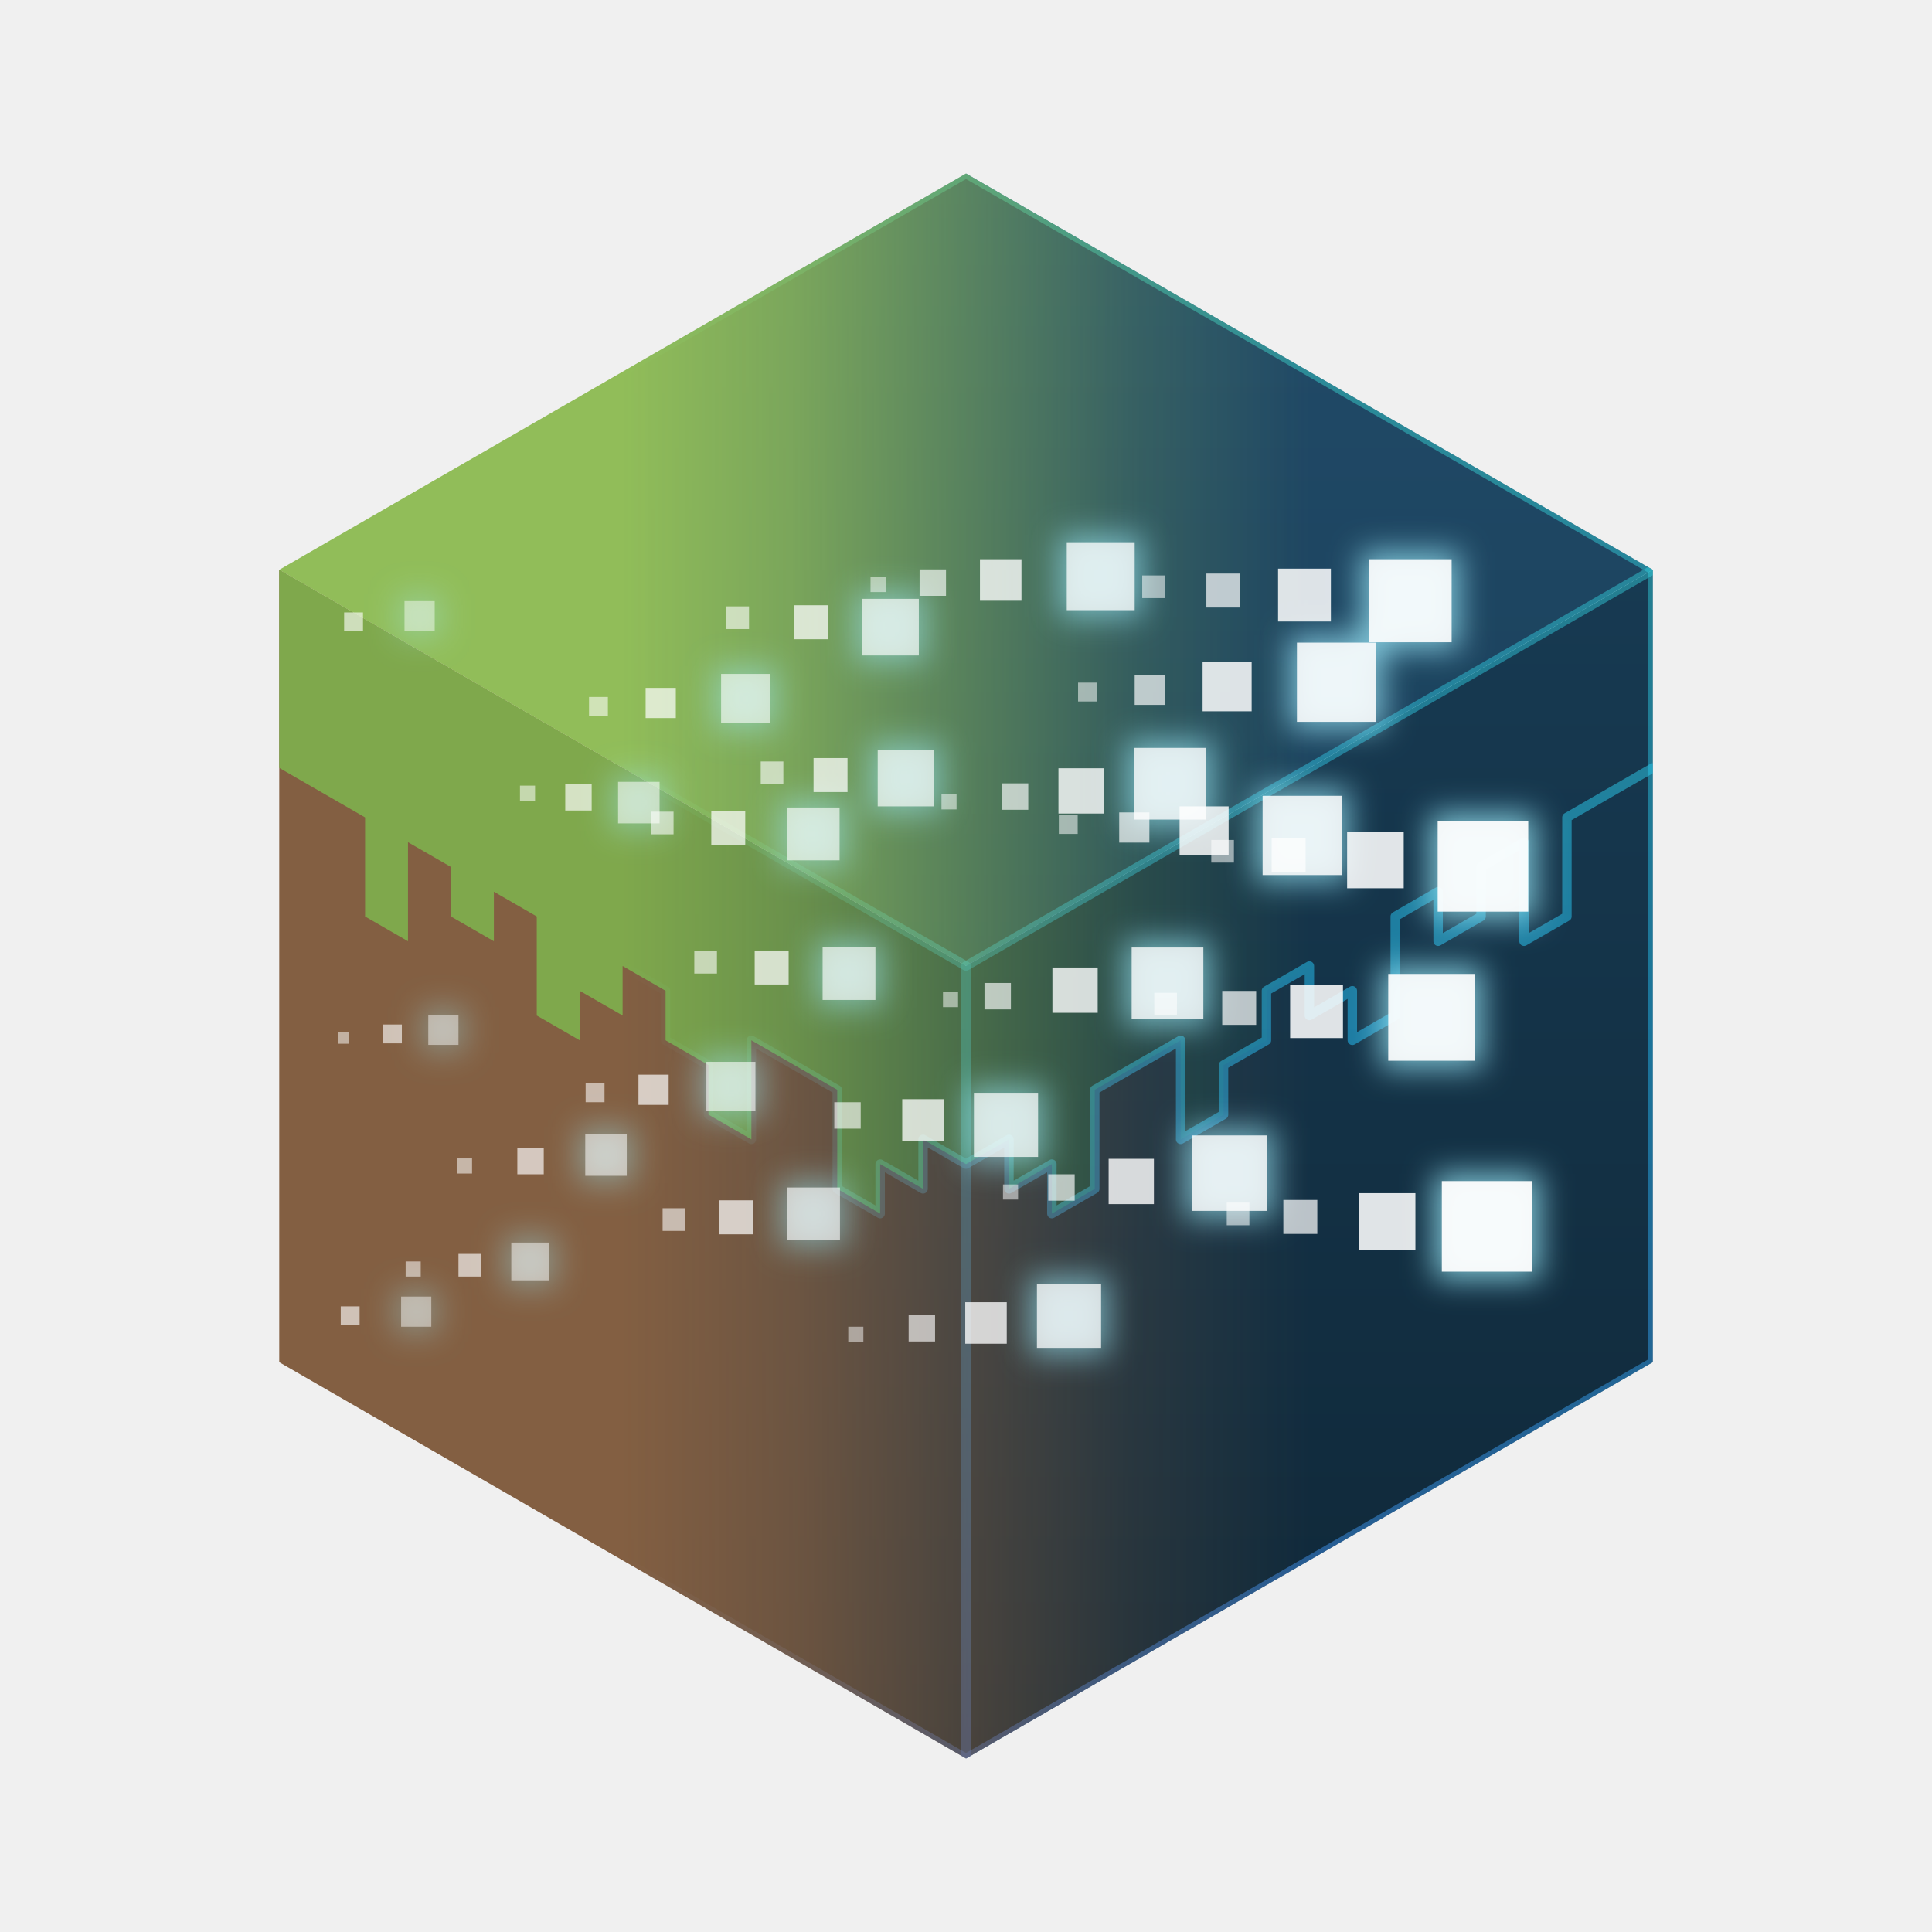
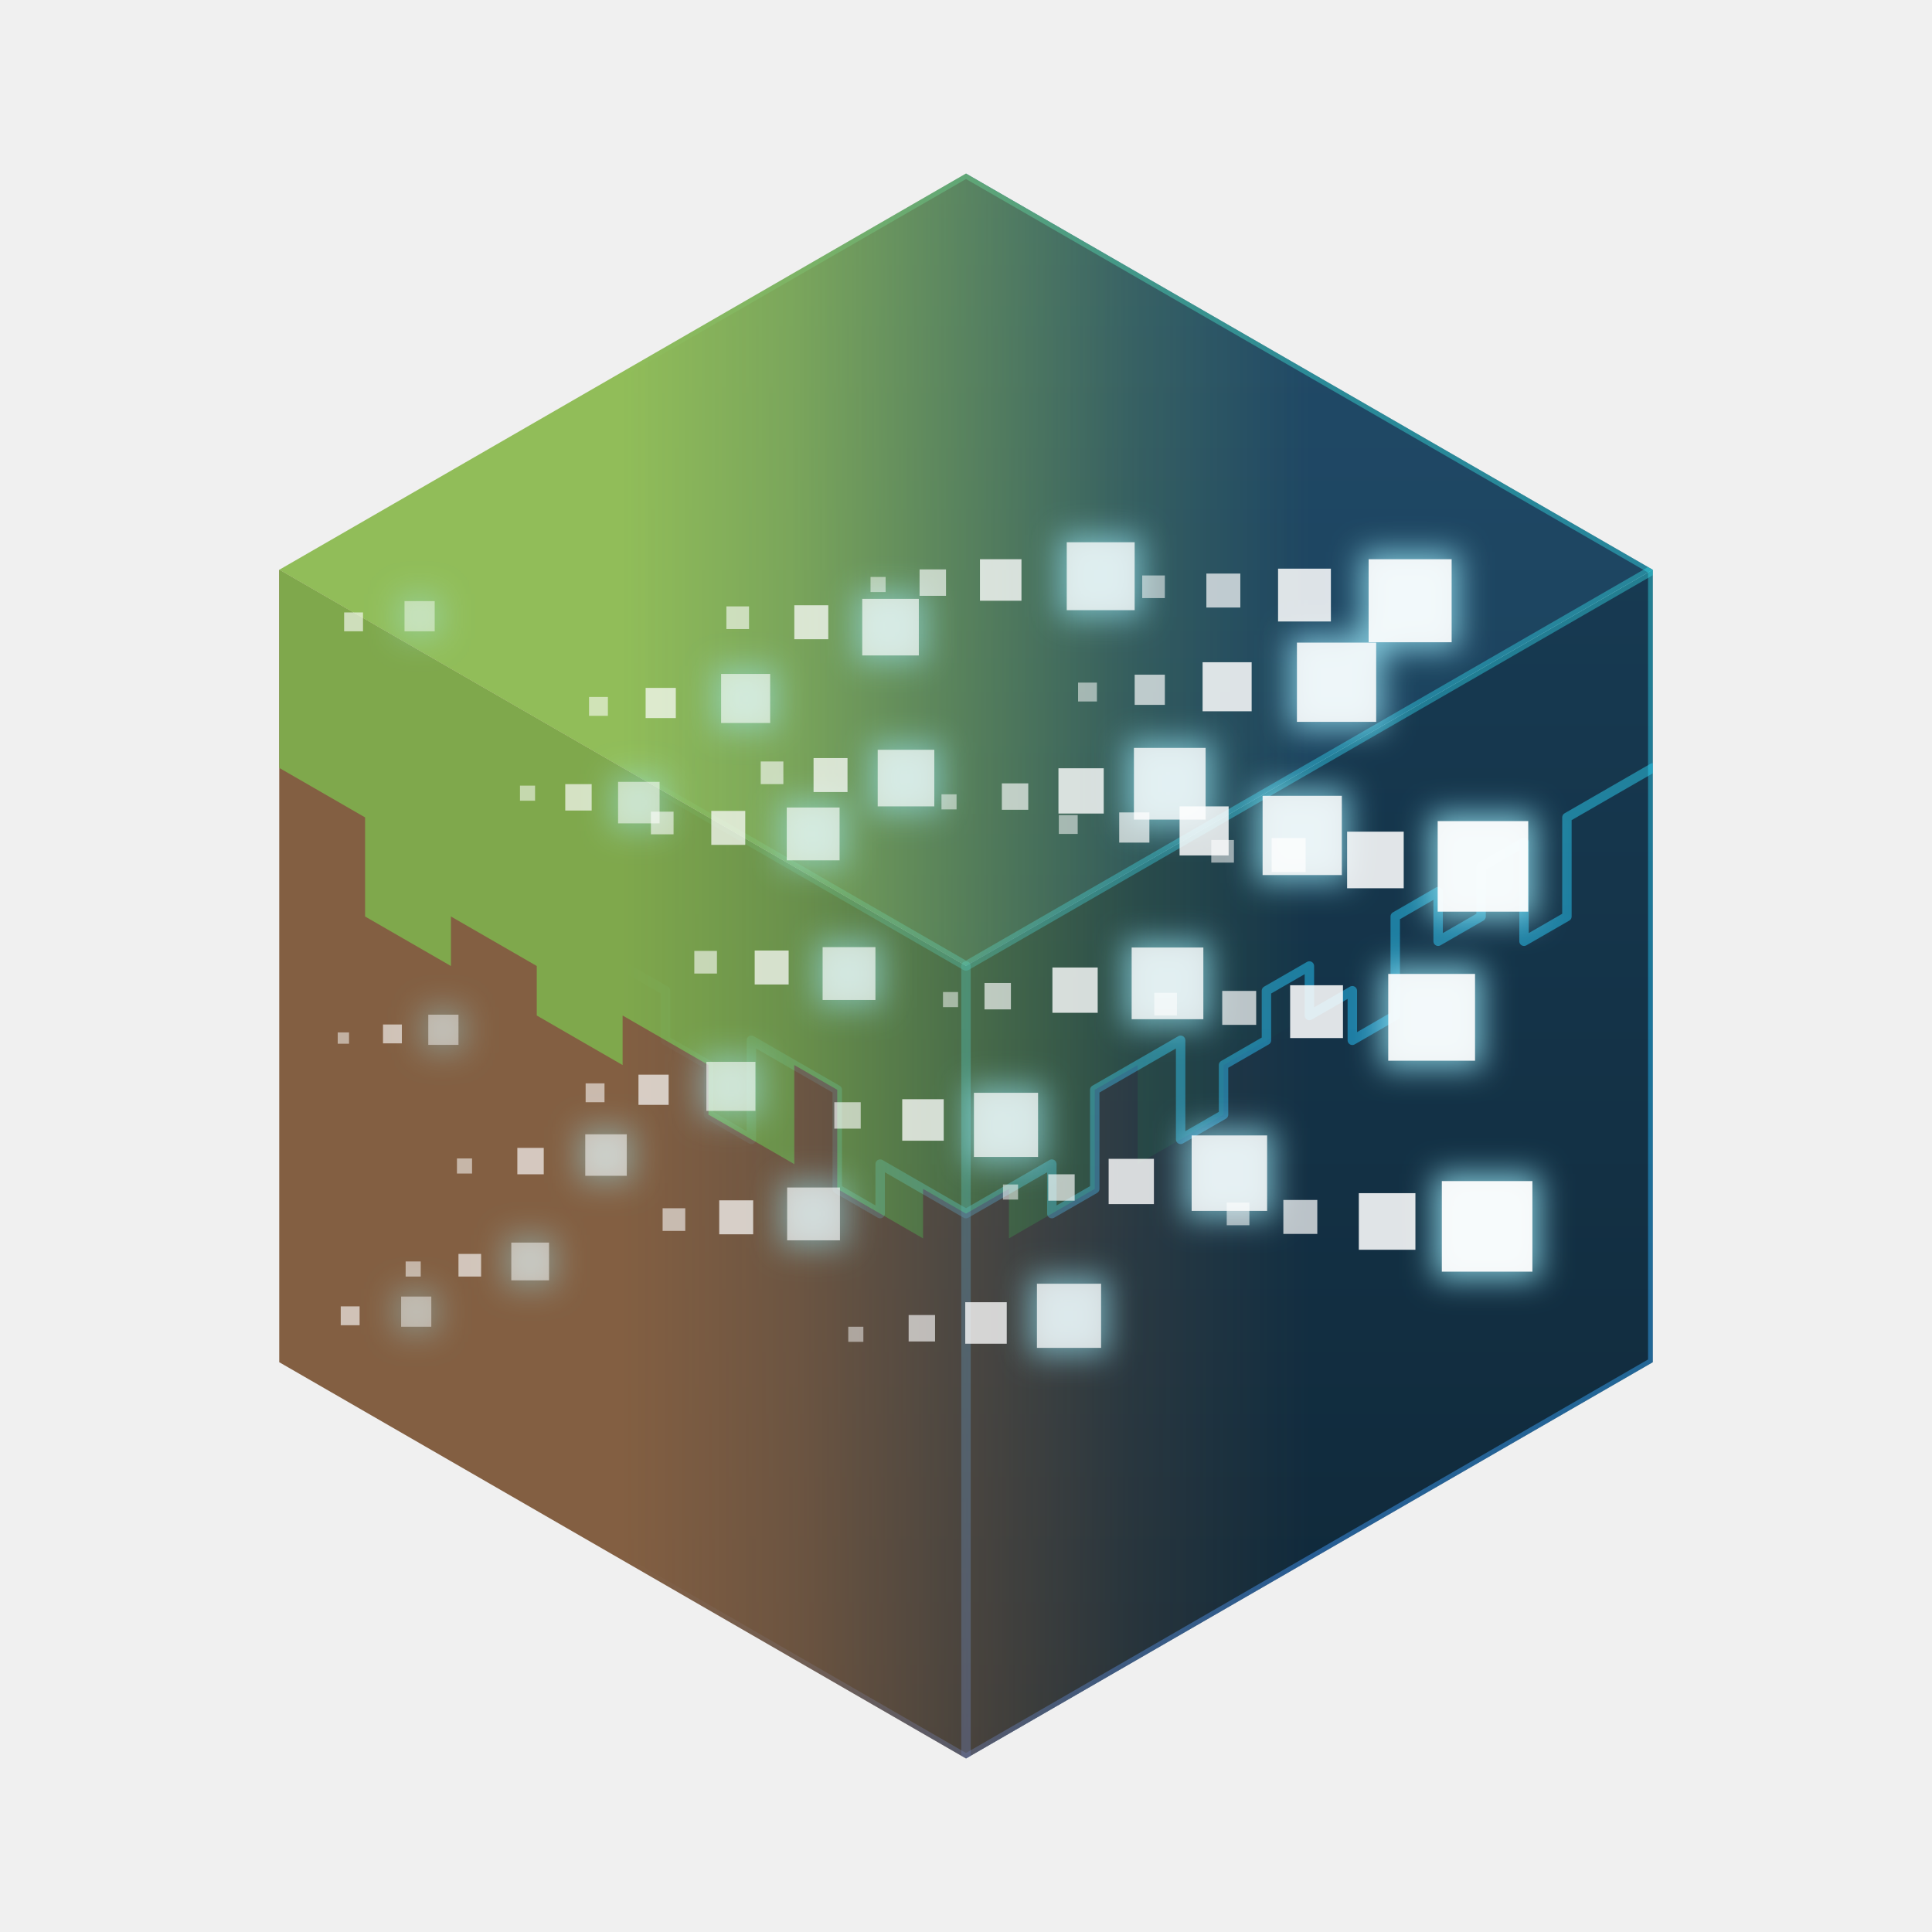
<svg xmlns="http://www.w3.org/2000/svg" viewBox="0 0 512 512" width="512" height="512">
  <defs>
    <pattern id="grain-top" width="16" height="16" patternUnits="userSpaceOnUse" patternTransform="matrix(11.375 6.5625 -11.375 6.5625 256.0 46.0)">
      <path fill="#ffffff" fill-opacity="0.07" d="        M256.000 46.000l11.375 6.562 l-11.375 6.562l-11.375 -6.562z         M278.750 59.125l11.375 6.562 l-11.375 6.562l-11.375 -6.562z         M301.500 72.250l11.375 6.562 l-11.375 6.562l-11.375 -6.562z         M358.375 105.062l11.375 6.562 l-11.375 6.562l-11.375 -6.562z         M381.125 118.188l11.375 6.562 l-11.375 6.562l-11.375 -6.562z         M312.875 91.938l11.375 6.562 l-11.375 6.562l-11.375 -6.562z         M312.875 105.062l11.375 6.562 l-11.375 6.562l-11.375 -6.562z         M324.250 111.625l11.375 6.562 l-11.375 6.562l-11.375 -6.562z         M347.000 124.750l11.375 6.562 l-11.375 6.562l-11.375 -6.562z         M358.375 131.312l11.375 6.562 l-11.375 6.562l-11.375 -6.562z         M403.875 157.562l11.375 6.562 l-11.375 6.562l-11.375 -6.562z         M244.625 78.812l11.375 6.562 l-11.375 6.562l-11.375 -6.562z         M290.125 105.062l11.375 6.562 l-11.375 6.562l-11.375 -6.562z         M347.000 151.000l11.375 6.562 l-11.375 6.562l-11.375 -6.562z         M381.125 170.688l11.375 6.562 l-11.375 6.562l-11.375 -6.562z         M290.125 131.312l11.375 6.562 l-11.375 6.562l-11.375 -6.562z         M233.250 111.625l11.375 6.562 l-11.375 6.562l-11.375 -6.562z         M278.750 137.875l11.375 6.562 l-11.375 6.562l-11.375 -6.562z         M290.125 144.438l11.375 6.562 l-11.375 6.562l-11.375 -6.562z         M324.250 164.125l11.375 6.562 l-11.375 6.562l-11.375 -6.562z         M176.375 91.938l11.375 6.562 l-11.375 6.562l-11.375 -6.562z         M199.125 105.062l11.375 6.562 l-11.375 6.562l-11.375 -6.562z         M267.375 144.438l11.375 6.562 l-11.375 6.562l-11.375 -6.562z         M290.125 157.562l11.375 6.562 l-11.375 6.562l-11.375 -6.562z         M187.750 111.625l11.375 6.562 l-11.375 6.562l-11.375 -6.562z         M199.125 118.188l11.375 6.562 l-11.375 6.562l-11.375 -6.562z         M210.500 124.750l11.375 6.562 l-11.375 6.562l-11.375 -6.562z         M324.250 190.375l11.375 6.562 l-11.375 6.562l-11.375 -6.562z         M312.875 196.938l11.375 6.562 l-11.375 6.562l-11.375 -6.562z         M153.625 118.188l11.375 6.562 l-11.375 6.562l-11.375 -6.562z         M176.375 131.312l11.375 6.562 l-11.375 6.562l-11.375 -6.562z         M210.500 151.000l11.375 6.562 l-11.375 6.562l-11.375 -6.562z         M221.875 157.562l11.375 6.562 l-11.375 6.562l-11.375 -6.562z         M312.875 210.062l11.375 6.562 l-11.375 6.562l-11.375 -6.562z         M210.500 164.125l11.375 6.562 l-11.375 6.562l-11.375 -6.562z         M301.500 216.625l11.375 6.562 l-11.375 6.562l-11.375 -6.562z         M130.875 131.312l11.375 6.562 l-11.375 6.562l-11.375 -6.562z         M153.625 144.438l11.375 6.562 l-11.375 6.562l-11.375 -6.562z         M210.500 177.250l11.375 6.562 l-11.375 6.562l-11.375 -6.562z         M221.875 210.062l11.375 6.562 l-11.375 6.562l-11.375 -6.562z         M85.375 144.438l11.375 6.562 l-11.375 6.562l-11.375 -6.562z         M153.625 183.812l11.375 6.562 l-11.375 6.562l-11.375 -6.562z" />
      <path fill="#000000" fill-opacity="0.05" d="        M324.250 85.375l11.375 6.562 l-11.375 6.562l-11.375 -6.562z         M256.000 59.125l11.375 6.562 l-11.375 6.562l-11.375 -6.562z         M267.375 65.688l11.375 6.562 l-11.375 6.562l-11.375 -6.562z         M335.625 105.062l11.375 6.562 l-11.375 6.562l-11.375 -6.562z         M369.750 124.750l11.375 6.562 l-11.375 6.562l-11.375 -6.562z         M392.500 137.875l11.375 6.562 l-11.375 6.562l-11.375 -6.562z         M244.625 65.688l11.375 6.562 l-11.375 6.562l-11.375 -6.562z         M290.125 91.938l11.375 6.562 l-11.375 6.562l-11.375 -6.562z         M301.500 111.625l11.375 6.562 l-11.375 6.562l-11.375 -6.562z         M210.500 72.250l11.375 6.562 l-11.375 6.562l-11.375 -6.562z         M244.625 91.938l11.375 6.562 l-11.375 6.562l-11.375 -6.562z         M267.375 105.062l11.375 6.562 l-11.375 6.562l-11.375 -6.562z         M312.875 131.312l11.375 6.562 l-11.375 6.562l-11.375 -6.562z         M324.250 137.875l11.375 6.562 l-11.375 6.562l-11.375 -6.562z         M244.625 105.062l11.375 6.562 l-11.375 6.562l-11.375 -6.562z         M335.625 157.562l11.375 6.562 l-11.375 6.562l-11.375 -6.562z         M187.750 85.375l11.375 6.562 l-11.375 6.562l-11.375 -6.562z         M210.500 98.500l11.375 6.562 l-11.375 6.562l-11.375 -6.562z         M221.875 105.062l11.375 6.562 l-11.375 6.562l-11.375 -6.562z         M347.000 177.250l11.375 6.562 l-11.375 6.562l-11.375 -6.562z         M233.250 124.750l11.375 6.562 l-11.375 6.562l-11.375 -6.562z         M312.875 170.688l11.375 6.562 l-11.375 6.562l-11.375 -6.562z         M233.250 137.875l11.375 6.562 l-11.375 6.562l-11.375 -6.562z         M165.000 111.625l11.375 6.562 l-11.375 6.562l-11.375 -6.562z         M176.375 118.188l11.375 6.562 l-11.375 6.562l-11.375 -6.562z         M221.875 144.438l11.375 6.562 l-11.375 6.562l-11.375 -6.562z         M199.125 144.438l11.375 6.562 l-11.375 6.562l-11.375 -6.562z         M244.625 170.688l11.375 6.562 l-11.375 6.562l-11.375 -6.562z         M267.375 183.812l11.375 6.562 l-11.375 6.562l-11.375 -6.562z         M165.000 137.875l11.375 6.562 l-11.375 6.562l-11.375 -6.562z         M233.250 177.250l11.375 6.562 l-11.375 6.562l-11.375 -6.562z         M278.750 203.500l11.375 6.562 l-11.375 6.562l-11.375 -6.562z         M130.875 144.438l11.375 6.562 l-11.375 6.562l-11.375 -6.562z         M153.625 157.562l11.375 6.562 l-11.375 6.562l-11.375 -6.562z         M210.500 190.375l11.375 6.562 l-11.375 6.562l-11.375 -6.562z         M233.250 203.500l11.375 6.562 l-11.375 6.562l-11.375 -6.562z         M96.750 137.875l11.375 6.562 l-11.375 6.562l-11.375 -6.562z         M119.500 151.000l11.375 6.562 l-11.375 6.562l-11.375 -6.562z         M142.250 164.125l11.375 6.562 l-11.375 6.562l-11.375 -6.562z         M119.500 164.125l11.375 6.562 l-11.375 6.562l-11.375 -6.562z         M233.250 229.750l11.375 6.562 l-11.375 6.562l-11.375 -6.562z         M256.000 242.875l11.375 6.562 l-11.375 6.562l-11.375 -6.562z" />
    </pattern>
    <pattern id="grain-side-left" width="16" height="16" patternUnits="userSpaceOnUse" patternTransform="matrix(11.375 6.5625 0 13.125 74.0 151.0)">
      <path fill="#ffffff" fill-opacity="0.07" d="        M233.250 308.500l11.375 6.562 l0.000 13.125l-11.375 -6.562z         M119.500 256.000l11.375 6.562 l0.000 13.125l-11.375 -6.562z         M233.250 334.750l11.375 6.562 l0.000 13.125l-11.375 -6.562z         M96.750 269.125l11.375 6.562 l0.000 13.125l-11.375 -6.562z         M142.250 295.375l11.375 6.562 l0.000 13.125l-11.375 -6.562z         M221.875 354.438l11.375 6.562 l0.000 13.125l-11.375 -6.562z         M85.375 288.812l11.375 6.562 l0.000 13.125l-11.375 -6.562z         M199.125 367.562l11.375 6.562 l0.000 13.125l-11.375 -6.562z         M85.375 315.062l11.375 6.562 l0.000 13.125l-11.375 -6.562z         M108.125 328.188l11.375 6.562 l0.000 13.125l-11.375 -6.562z         M85.375 328.188l11.375 6.562 l0.000 13.125l-11.375 -6.562z         M130.875 354.438l11.375 6.562 l0.000 13.125l-11.375 -6.562z         M233.250 413.500l11.375 6.562 l0.000 13.125l-11.375 -6.562z         M176.375 393.812l11.375 6.562 l0.000 13.125l-11.375 -6.562z         M233.250 426.625l11.375 6.562 l0.000 13.125l-11.375 -6.562z         M153.625 393.812l11.375 6.562 l0.000 13.125l-11.375 -6.562z         M233.250 439.750l11.375 6.562 l0.000 13.125l-11.375 -6.562z" />
      <path fill="#000000" fill-opacity="0.05" d="        M210.500 282.250l11.375 6.562 l0.000 13.125l-11.375 -6.562z         M165.000 269.125l11.375 6.562 l0.000 13.125l-11.375 -6.562z         M244.625 315.062l11.375 6.562 l0.000 13.125l-11.375 -6.562z         M153.625 275.688l11.375 6.562 l0.000 13.125l-11.375 -6.562z         M233.250 321.625l11.375 6.562 l0.000 13.125l-11.375 -6.562z         M96.750 256.000l11.375 6.562 l0.000 13.125l-11.375 -6.562z         M142.250 282.250l11.375 6.562 l0.000 13.125l-11.375 -6.562z         M165.000 295.375l11.375 6.562 l0.000 13.125l-11.375 -6.562z         M199.125 315.062l11.375 6.562 l0.000 13.125l-11.375 -6.562z         M85.375 262.562l11.375 6.562 l0.000 13.125l-11.375 -6.562z         M108.125 288.812l11.375 6.562 l0.000 13.125l-11.375 -6.562z         M165.000 321.625l11.375 6.562 l0.000 13.125l-11.375 -6.562z         M165.000 334.750l11.375 6.562 l0.000 13.125l-11.375 -6.562z         M187.750 347.875l11.375 6.562 l0.000 13.125l-11.375 -6.562z         M244.625 380.688l11.375 6.562 l0.000 13.125l-11.375 -6.562z         M187.750 361.000l11.375 6.562 l0.000 13.125l-11.375 -6.562z         M244.625 393.812l11.375 6.562 l0.000 13.125l-11.375 -6.562z         M119.500 334.750l11.375 6.562 l0.000 13.125l-11.375 -6.562z         M244.625 406.938l11.375 6.562 l0.000 13.125l-11.375 -6.562z         M96.750 334.750l11.375 6.562 l0.000 13.125l-11.375 -6.562z         M142.250 361.000l11.375 6.562 l0.000 13.125l-11.375 -6.562z         M153.625 367.562l11.375 6.562 l0.000 13.125l-11.375 -6.562z         M108.125 354.438l11.375 6.562 l0.000 13.125l-11.375 -6.562z         M130.875 367.562l11.375 6.562 l0.000 13.125l-11.375 -6.562z         M96.750 361.000l11.375 6.562 l0.000 13.125l-11.375 -6.562z         M119.500 374.125l11.375 6.562 l0.000 13.125l-11.375 -6.562z         M130.875 380.688l11.375 6.562 l0.000 13.125l-11.375 -6.562z         M244.625 446.312l11.375 6.562 l0.000 13.125l-11.375 -6.562z" />
    </pattern>
    <pattern id="grain-side-right" width="16" height="16" patternUnits="userSpaceOnUse" patternTransform="matrix(-11.375 6.5625 -11.375 19.6875 438.0 151.0)">
      <path fill="#ffffff" fill-opacity="0.07" d="        M221.875 341.312l-11.375 6.562 l-11.375 19.688l11.375 -6.562z         M324.250 295.375l-11.375 6.562 l-11.375 19.688l11.375 -6.562z         M199.125 380.688l-11.375 6.562 l-11.375 19.688l11.375 -6.562z         M324.250 321.625l-11.375 6.562 l-11.375 19.688l11.375 -6.562z         M278.750 347.875l-11.375 6.562 l-11.375 19.688l11.375 -6.562z         M187.750 413.500l-11.375 6.562 l-11.375 19.688l11.375 -6.562z         M312.875 354.438l-11.375 6.562 l-11.375 19.688l11.375 -6.562z         M187.750 439.750l-11.375 6.562 l-11.375 19.688l11.375 -6.562z         M290.125 393.812l-11.375 6.562 l-11.375 19.688l11.375 -6.562z         M267.375 406.938l-11.375 6.562 l-11.375 19.688l11.375 -6.562z         M278.750 413.500l-11.375 6.562 l-11.375 19.688l11.375 -6.562z         M233.250 439.750l-11.375 6.562 l-11.375 19.688l11.375 -6.562z         M130.875 498.812l-11.375 6.562 l-11.375 19.688l11.375 -6.562z         M176.375 485.688l-11.375 6.562 l-11.375 19.688l11.375 -6.562z         M119.500 518.500l-11.375 6.562 l-11.375 19.688l11.375 -6.562z         M187.750 492.250l-11.375 6.562 l-11.375 19.688l11.375 -6.562z         M108.125 538.188l-11.375 6.562 l-11.375 19.688l11.375 -6.562z" />
    </pattern>
    <linearGradient id="tech-top" gradientUnits="userSpaceOnUse" x1="0" y1="46" x2="0" y2="256">
      <stop offset="0" stop-color="#224c6a" />
      <stop offset="1" stop-color="#193f59" />
    </linearGradient>
    <linearGradient id="tech-face" gradientUnits="userSpaceOnUse" x1="0" y1="151" x2="0" y2="466">
      <stop offset="0" stop-color="#173a52" />
      <stop offset="1" stop-color="#0f2737" />
    </linearGradient>
    <linearGradient id="wire-grad" gradientUnits="userSpaceOnUse" x1="0" y1="46" x2="0" y2="466">
      <stop offset="0" stop-color="#3ee0c6" />
      <stop offset="0.55" stop-color="#24c4ff" />
      <stop offset="1" stop-color="#4f8cff" />
    </linearGradient>
    <clipPath id="right-clip">
      <path d="M256,46 L438,151 L438,361 L256,466 Z" />
    </clipPath>
    <linearGradient id="bleed-to-right" gradientUnits="userSpaceOnUse" x1="256" y1="0" x2="347" y2="0">
      <stop offset="0" stop-color="#ffffff" stop-opacity="0.5" />
      <stop offset="0.5" stop-color="#ffffff" stop-opacity="0.2" />
      <stop offset="1" stop-color="#ffffff" stop-opacity="0" />
    </linearGradient>
    <linearGradient id="bleed-to-left" gradientUnits="userSpaceOnUse" x1="256" y1="0" x2="165" y2="0">
      <stop offset="0" stop-color="#ffffff" stop-opacity="0.5" />
      <stop offset="0.5" stop-color="#ffffff" stop-opacity="0.2" />
      <stop offset="1" stop-color="#ffffff" stop-opacity="0" />
    </linearGradient>
    <mask id="mask-bleed-to-right" maskUnits="userSpaceOnUse" x="0" y="0" width="512" height="512">
      <rect x="0" y="0" width="512" height="512" fill="url(#bleed-to-right)" />
    </mask>
    <mask id="mask-bleed-to-left" maskUnits="userSpaceOnUse" x="0" y="0" width="512" height="512">
      <rect x="0" y="0" width="512" height="512" fill="url(#bleed-to-left)" />
    </mask>
    <clipPath id="cube-clip">
      <path d="M256,46 L438,151 L438,361 L256,466 L74,361 L74,151 Z" />
    </clipPath>
    <filter id="sq-glow" x="-80%" y="-80%" width="260%" height="260%">
      <feGaussianBlur stdDeviation="4" />
    </filter>
  </defs>
  <polygon points="74,151 256,256 256,466 74,361" fill="#835f42" />
-   <polygon points="74.00,151.00 256.00,256.00 256.00,308.50 244.62,301.94 244.62,315.06 233.25,308.50 233.25,321.62 221.88,315.06 221.88,288.81 210.50,282.25 199.12,275.69 199.12,301.94 187.75,295.38 187.75,282.25 176.38,275.69 176.38,262.56 165.00,256.00 165.00,269.12 153.62,262.56 153.62,275.69 142.25,269.12 142.25,242.88 130.88,236.31 130.88,249.44 119.50,242.88 119.50,229.75 108.12,223.19 108.12,249.44 96.75,242.88 96.75,216.62 85.38,210.06 74.00,203.50" fill="#7fa84c" />
+   <polygon points="74.00,151.00 256.00,256.00 256.00,321.62 244.62,315.06 244.62,328.19 233.25,321.62 221.88,315.06 221.88,288.81 210.50,282.25 210.50,308.50 199.12,301.94 187.75,295.38 187.75,282.25 176.38,275.69 165.00,269.12 165.00,282.25 153.62,275.69 142.25,269.12 142.25,256.00 130.88,249.44 119.50,242.88 119.50,256.00 108.12,249.44 96.75,242.88 96.75,216.62 85.38,210.06 74.00,203.50" fill="#7fa84c" />
  <polygon points="74,151 256,256 256,466 74,361" fill="url(#grain-side-left)" />
  <polygon points="256,46 256,256 74,151" fill="#91bd59" />
  <polygon points="256,46 256,256 74,151" fill="url(#grain-top)" />
  <g clip-path="url(#right-clip)">
    <polygon points="256,46 438,151 256,256" fill="url(#tech-top)" />
    <polygon points="438,151 256,256 256,466 438,361" fill="url(#tech-face)" />
    <g fill="none" stroke="url(#wire-grad)" stroke-linecap="round" stroke-linejoin="round">
-       <path d="M256,308.5 L267.38,301.94 L267.38,315.06 L278.75,308.5 L278.75,321.62 L290.12,315.06 L290.12,288.81 L301.5,282.25 L312.88,275.69 L312.88,301.94 L324.25,295.38 L324.25,282.25 L335.62,275.69 L335.62,262.56 L347,256 L347,269.12 L358.38,262.56 L358.38,275.69 L369.75,269.12 L369.75,242.88 L381.12,236.31 L381.12,249.44 L392.5,242.88 L392.5,229.75 L403.88,223.19 L403.88,249.44 L415.25,242.88 L415.25,216.62 L426.62,210.06 L438,203.5" stroke-width="2.5" opacity="0.5" />
+       <path d="M256,321.62 L267.38,315.06 L278.75,308.5 L278.75,321.62 L290.12,315.06 L290.12,288.81 L301.5,282.25 L312.88,275.69 L312.88,301.94 L324.25,295.38 L324.25,282.25 L335.62,275.69 L335.62,262.56 L347,256 L347,269.12 L358.38,262.56 L358.38,275.69 L369.75,269.12 L369.75,242.88 L381.12,236.31 L381.12,249.44 L392.5,242.88 L392.5,229.75 L403.88,223.19 L403.88,249.44 L415.25,242.88 L415.25,216.62 L426.62,210.06 L438,203.5" stroke-width="2.5" opacity="0.5" />
      <path d="M256,46 L438,151 L438,361 L256,466" stroke-width="2.5" opacity="0.45" />
      <path d="M256,256 L256,466" stroke-width="2.5" opacity="0.45" />
      <path d="M438,151 L256,256" stroke-width="2.5" opacity="0.45" />
    </g>
  </g>
  <g mask="url(#mask-bleed-to-left)">
    <g transform="matrix(-1 0 0 1 512 0)">
      <g clip-path="url(#right-clip)">
        <polygon points="256,46 438,151 256,256" fill="url(#tech-top)" />
        <polygon points="438,151 256,256 256,466 438,361" fill="url(#tech-face)" />
        <g fill="none" stroke="url(#wire-grad)" stroke-linecap="round" stroke-linejoin="round">
-           <path d="M256,308.5 L267.38,301.94 L267.38,315.06 L278.75,308.5 L278.75,321.62 L290.12,315.06 L290.12,288.81 L301.5,282.25 L312.88,275.69 L312.88,301.94 L324.25,295.38 L324.25,282.25 L335.62,275.69 L335.62,262.56 L347,256 L347,269.12 L358.38,262.56 L358.38,275.69 L369.75,269.12 L369.75,242.88 L381.12,236.31 L381.12,249.44 L392.5,242.88 L392.5,229.75 L403.88,223.19 L403.88,249.44 L415.25,242.88 L415.25,216.62 L426.62,210.06 L438,203.5" stroke-width="2.5" opacity="0.5" />
+           <path d="M256,321.62 L267.38,315.06 L278.75,308.5 L278.75,321.62 L290.12,315.06 L290.12,288.81 L301.5,282.25 L312.88,275.69 L312.88,301.94 L324.25,295.38 L324.25,282.25 L335.62,275.69 L335.62,262.56 L347,256 L347,269.12 L358.38,262.56 L358.38,275.69 L369.75,269.12 L369.75,242.88 L381.12,236.31 L381.12,249.44 L392.5,242.88 L392.5,229.75 L403.88,223.19 L403.88,249.44 L415.25,242.88 L415.25,216.62 L426.62,210.06 L438,203.5" stroke-width="2.5" opacity="0.5" />
          <path d="M256,46 L438,151 L438,361 L256,466" stroke-width="2.5" opacity="0.45" />
          <path d="M256,256 L256,466" stroke-width="2.5" opacity="0.45" />
          <path d="M438,151 L256,256" stroke-width="2.5" opacity="0.45" />
        </g>
      </g>
    </g>
  </g>
  <g mask="url(#mask-bleed-to-right)">
    <g transform="matrix(-1 0 0 1 512 0)">
      <polygon points="74,151 256,256 256,466 74,361" fill="#835f42" />
-       <polygon points="74.00,151.00 256.00,256.00 256.00,308.50 244.62,301.94 244.62,315.06 233.25,308.50 233.25,321.62 221.88,315.06 221.88,288.81 210.50,282.25 199.12,275.69 199.12,301.94 187.75,295.38 187.75,282.25 176.38,275.69 176.38,262.56 165.00,256.00 165.00,269.12 153.62,262.56 153.62,275.69 142.25,269.12 142.25,242.88 130.88,236.31 130.88,249.44 119.50,242.88 119.50,229.75 108.12,223.19 108.12,249.44 96.75,242.88 96.75,216.62 85.38,210.06 74.00,203.50" fill="#7fa84c" />
+       <polygon points="74.00,151.00 256.00,256.00 256.00,321.62 244.62,315.06 244.62,328.19 233.25,321.62 221.88,315.06 221.88,288.81 210.50,282.25 210.50,308.50 199.12,301.94 187.75,295.38 187.75,282.25 176.38,275.69 165.00,269.12 165.00,282.25 153.62,275.69 142.25,269.12 142.25,256.00 130.88,249.44 119.50,242.88 119.50,256.00 108.12,249.44 96.75,242.88 96.75,216.62 85.38,210.06 74.00,203.50" fill="#7fa84c" />
      <polygon points="74,151 256,256 256,466 74,361" fill="url(#grain-side-left)" />
      <polygon points="256,46 256,256 74,151" fill="#91bd59" />
      <polygon points="256,46 256,256 74,151" fill="url(#grain-top)" />
    </g>
  </g>
  <g id="transition-flow" clip-path="url(#cube-clip)">
    <g filter="url(#sq-glow)">
      <rect x="185.2" y="279.4" width="17" height="17" fill="#9ff0ff" opacity="0.45" />
      <rect x="133.5" y="327.3" width="14" height="14" fill="#9ff0ff" opacity="0.37" />
      <rect x="153.1" y="298.6" width="15" height="15" fill="#9ff0ff" opacity="0.4" />
      <rect x="104.3" y="341.6" width="12" height="12" fill="#9ff0ff" opacity="0.32" />
      <rect x="161.8" y="205.2" width="15" height="15" fill="#9ff0ff" opacity="0.41" />
      <rect x="111.5" y="266.9" width="12" height="12" fill="#9ff0ff" opacity="0.33" />
      <rect x="105.2" y="157.3" width="12" height="12" fill="#9ff0ff" opacity="0.32" />
      <rect x="230.6" y="196.7" width="19" height="19" fill="#9ff0ff" opacity="0.52" />
      <rect x="256.1" y="287.6" width="21" height="21" fill="#9ff0ff" opacity="0.56" />
      <rect x="206.5" y="212" width="18" height="18" fill="#9ff0ff" opacity="0.48" />
      <rect x="297.9" y="249.1" width="23" height="23" fill="#9ff0ff" opacity="0.63" />
      <rect x="280.7" y="141.7" width="22" height="22" fill="#9ff0ff" opacity="0.6" />
      <rect x="206.6" y="312.7" width="18" height="18" fill="#9ff0ff" opacity="0.48" />
      <rect x="226.5" y="156.7" width="19" height="19" fill="#9ff0ff" opacity="0.51" />
      <rect x="272.8" y="338.2" width="21" height="21" fill="#9ff0ff" opacity="0.59" />
      <rect x="189.1" y="176.6" width="17" height="17" fill="#9ff0ff" opacity="0.46" />
      <rect x="298.5" y="196.2" width="23" height="23" fill="#9ff0ff" opacity="0.63" />
      <rect x="216" y="249" width="18" height="18" fill="#9ff0ff" opacity="0.5" />
      <rect x="360.7" y="146.2" width="26" height="26" fill="#9ff0ff" opacity="0.73" />
      <rect x="379" y="215.6" width="28" height="28" fill="#9ff0ff" opacity="0.76" />
      <rect x="380.1" y="311" width="28" height="28" fill="#9ff0ff" opacity="0.76" />
      <rect x="365.9" y="256.1" width="27" height="27" fill="#9ff0ff" opacity="0.74" />
      <rect x="313.8" y="298.9" width="24" height="24" fill="#9ff0ff" opacity="0.65" />
      <rect x="341.7" y="168.3" width="25" height="25" fill="#9ff0ff" opacity="0.7" />
      <rect x="332.6" y="208.9" width="25" height="25" fill="#9ff0ff" opacity="0.68" />
    </g>
    <g fill="#ffffff">
      <rect x="169.2" y="284.8" width="8" height="8" opacity="0.69" />
      <rect x="155.2" y="287.1" width="5" height="5" opacity="0.57" />
      <rect x="187.2" y="281.4" width="13" height="13" opacity="0.59" />
      <rect x="121.5" y="332.3" width="6" height="6" opacity="0.64" />
      <rect x="107.5" y="334.3" width="4" height="4" opacity="0.53" />
      <rect x="135.5" y="329.3" width="10" height="10" opacity="0.5" />
      <rect x="137.1" y="304.2" width="7" height="7" opacity="0.66" />
      <rect x="121.1" y="307" width="4" height="4" opacity="0.54" />
      <rect x="155.1" y="300.6" width="11" height="11" opacity="0.54" />
      <rect x="90.3" y="346.2" width="5" height="5" opacity="0.62" />
      <rect x="106.3" y="343.6" width="8" height="8" opacity="0.45" />
      <rect x="149.8" y="207.8" width="7" height="7" opacity="0.67" />
      <rect x="137.8" y="208.2" width="4" height="4" opacity="0.55" />
      <rect x="163.8" y="207.2" width="11" height="11" opacity="0.55" />
      <rect x="101.5" y="271.5" width="5" height="5" opacity="0.62" />
      <rect x="89.5" y="273.6" width="3" height="3" opacity="0.51" />
      <rect x="113.5" y="268.9" width="8" height="8" opacity="0.46" />
      <rect x="91.2" y="162.3" width="5" height="5" opacity="0.62" />
      <rect x="107.2" y="159.3" width="8" height="8" opacity="0.45" />
      <rect x="215.6" y="200.9" width="9" height="9" opacity="0.73" />
      <rect x="201.6" y="201.8" width="6" height="6" opacity="0.6" />
      <rect x="232.6" y="198.7" width="15" height="15" opacity="0.67" />
      <rect x="239.1" y="291.3" width="11" height="11" opacity="0.76" />
      <rect x="221.1" y="292.1" width="7" height="7" opacity="0.62" />
      <rect x="258.1" y="289.6" width="17" height="17" opacity="0.72" />
      <rect x="188.5" y="214.9" width="9" height="9" opacity="0.71" />
      <rect x="172.5" y="215.1" width="6" height="6" opacity="0.58" />
      <rect x="208.5" y="214" width="14" height="14" opacity="0.63" />
      <rect x="278.9" y="256.4" width="12" height="12" opacity="0.8" />
      <rect x="260.9" y="260.5" width="7" height="7" opacity="0.65" />
      <rect x="249.9" y="262.9" width="4" height="4" opacity="0.51" />
      <rect x="299.9" y="251.1" width="19" height="19" opacity="0.79" />
      <rect x="259.7" y="148.2" width="11" height="11" opacity="0.78" />
      <rect x="243.7" y="150.9" width="7" height="7" opacity="0.64" />
      <rect x="230.7" y="152.9" width="4" height="4" opacity="0.5" />
      <rect x="282.7" y="143.7" width="18" height="18" opacity="0.76" />
      <rect x="190.6" y="318.1" width="9" height="9" opacity="0.71" />
      <rect x="175.6" y="320.2" width="6" height="6" opacity="0.58" />
      <rect x="208.6" y="314.7" width="14" height="14" opacity="0.63" />
      <rect x="210.5" y="160.4" width="9" height="9" opacity="0.73" />
      <rect x="192.5" y="160.7" width="6" height="6" opacity="0.6" />
      <rect x="228.5" y="158.7" width="15" height="15" opacity="0.67" />
      <rect x="255.8" y="345.1" width="11" height="11" opacity="0.77" />
      <rect x="240.8" y="348.5" width="7" height="7" opacity="0.63" />
      <rect x="224.8" y="351.6" width="4" height="4" opacity="0.49" />
      <rect x="274.8" y="340.2" width="17" height="17" opacity="0.75" />
      <rect x="171.1" y="182.3" width="8" height="8" opacity="0.7" />
      <rect x="156.1" y="184.7" width="5" height="5" opacity="0.57" />
      <rect x="191.1" y="178.6" width="13" height="13" opacity="0.6" />
      <rect x="280.5" y="203.6" width="12" height="12" opacity="0.8" />
      <rect x="265.5" y="207.6" width="7" height="7" opacity="0.65" />
      <rect x="249.5" y="210.5" width="4" height="4" opacity="0.51" />
      <rect x="300.5" y="198.2" width="19" height="19" opacity="0.79" />
      <rect x="200" y="251.9" width="9" height="9" opacity="0.72" />
      <rect x="184" y="252" width="6" height="6" opacity="0.59" />
      <rect x="218" y="251" width="14" height="14" opacity="0.65" />
      <rect x="338.7" y="150.7" width="14" height="14" opacity="0.85" />
      <rect x="319.7" y="152" width="9" height="9" opacity="0.7" />
      <rect x="302.7" y="152.5" width="6" height="6" opacity="0.54" />
      <rect x="362.7" y="148.2" width="22" height="22" opacity="0.9" />
      <rect x="357" y="220.4" width="15" height="15" opacity="0.87" />
      <rect x="337" y="222.1" width="9" height="9" opacity="0.71" />
      <rect x="321" y="222.6" width="6" height="6" opacity="0.55" />
      <rect x="381" y="217.6" width="24" height="24" opacity="0.93" />
      <rect x="360.1" y="316.2" width="15" height="15" opacity="0.87" />
      <rect x="340.1" y="318" width="9" height="9" opacity="0.71" />
      <rect x="325.1" y="318.7" width="6" height="6" opacity="0.56" />
      <rect x="382.1" y="313" width="24" height="24" opacity="0.94" />
      <rect x="341.9" y="261.1" width="14" height="14" opacity="0.86" />
      <rect x="323.9" y="262.6" width="9" height="9" opacity="0.7" />
      <rect x="305.9" y="263.1" width="6" height="6" opacity="0.55" />
      <rect x="367.9" y="258.1" width="23" height="23" opacity="0.91" />
      <rect x="293.8" y="307.1" width="12" height="12" opacity="0.81" />
      <rect x="277.8" y="311.2" width="7" height="7" opacity="0.66" />
      <rect x="265.8" y="313.9" width="4" height="4" opacity="0.52" />
      <rect x="315.8" y="300.9" width="20" height="20" opacity="0.82" />
      <rect x="318.7" y="175.5" width="13" height="13" opacity="0.84" />
      <rect x="300.7" y="178.8" width="8" height="8" opacity="0.68" />
      <rect x="285.7" y="180.9" width="5" height="5" opacity="0.53" />
      <rect x="343.7" y="170.3" width="21" height="21" opacity="0.87" />
      <rect x="312.6" y="213.7" width="13" height="13" opacity="0.83" />
      <rect x="296.6" y="215.3" width="8" height="8" opacity="0.68" />
      <rect x="280.6" y="216" width="5" height="5" opacity="0.53" />
      <rect x="334.6" y="210.9" width="21" height="21" opacity="0.85" />
    </g>
  </g>
</svg>
